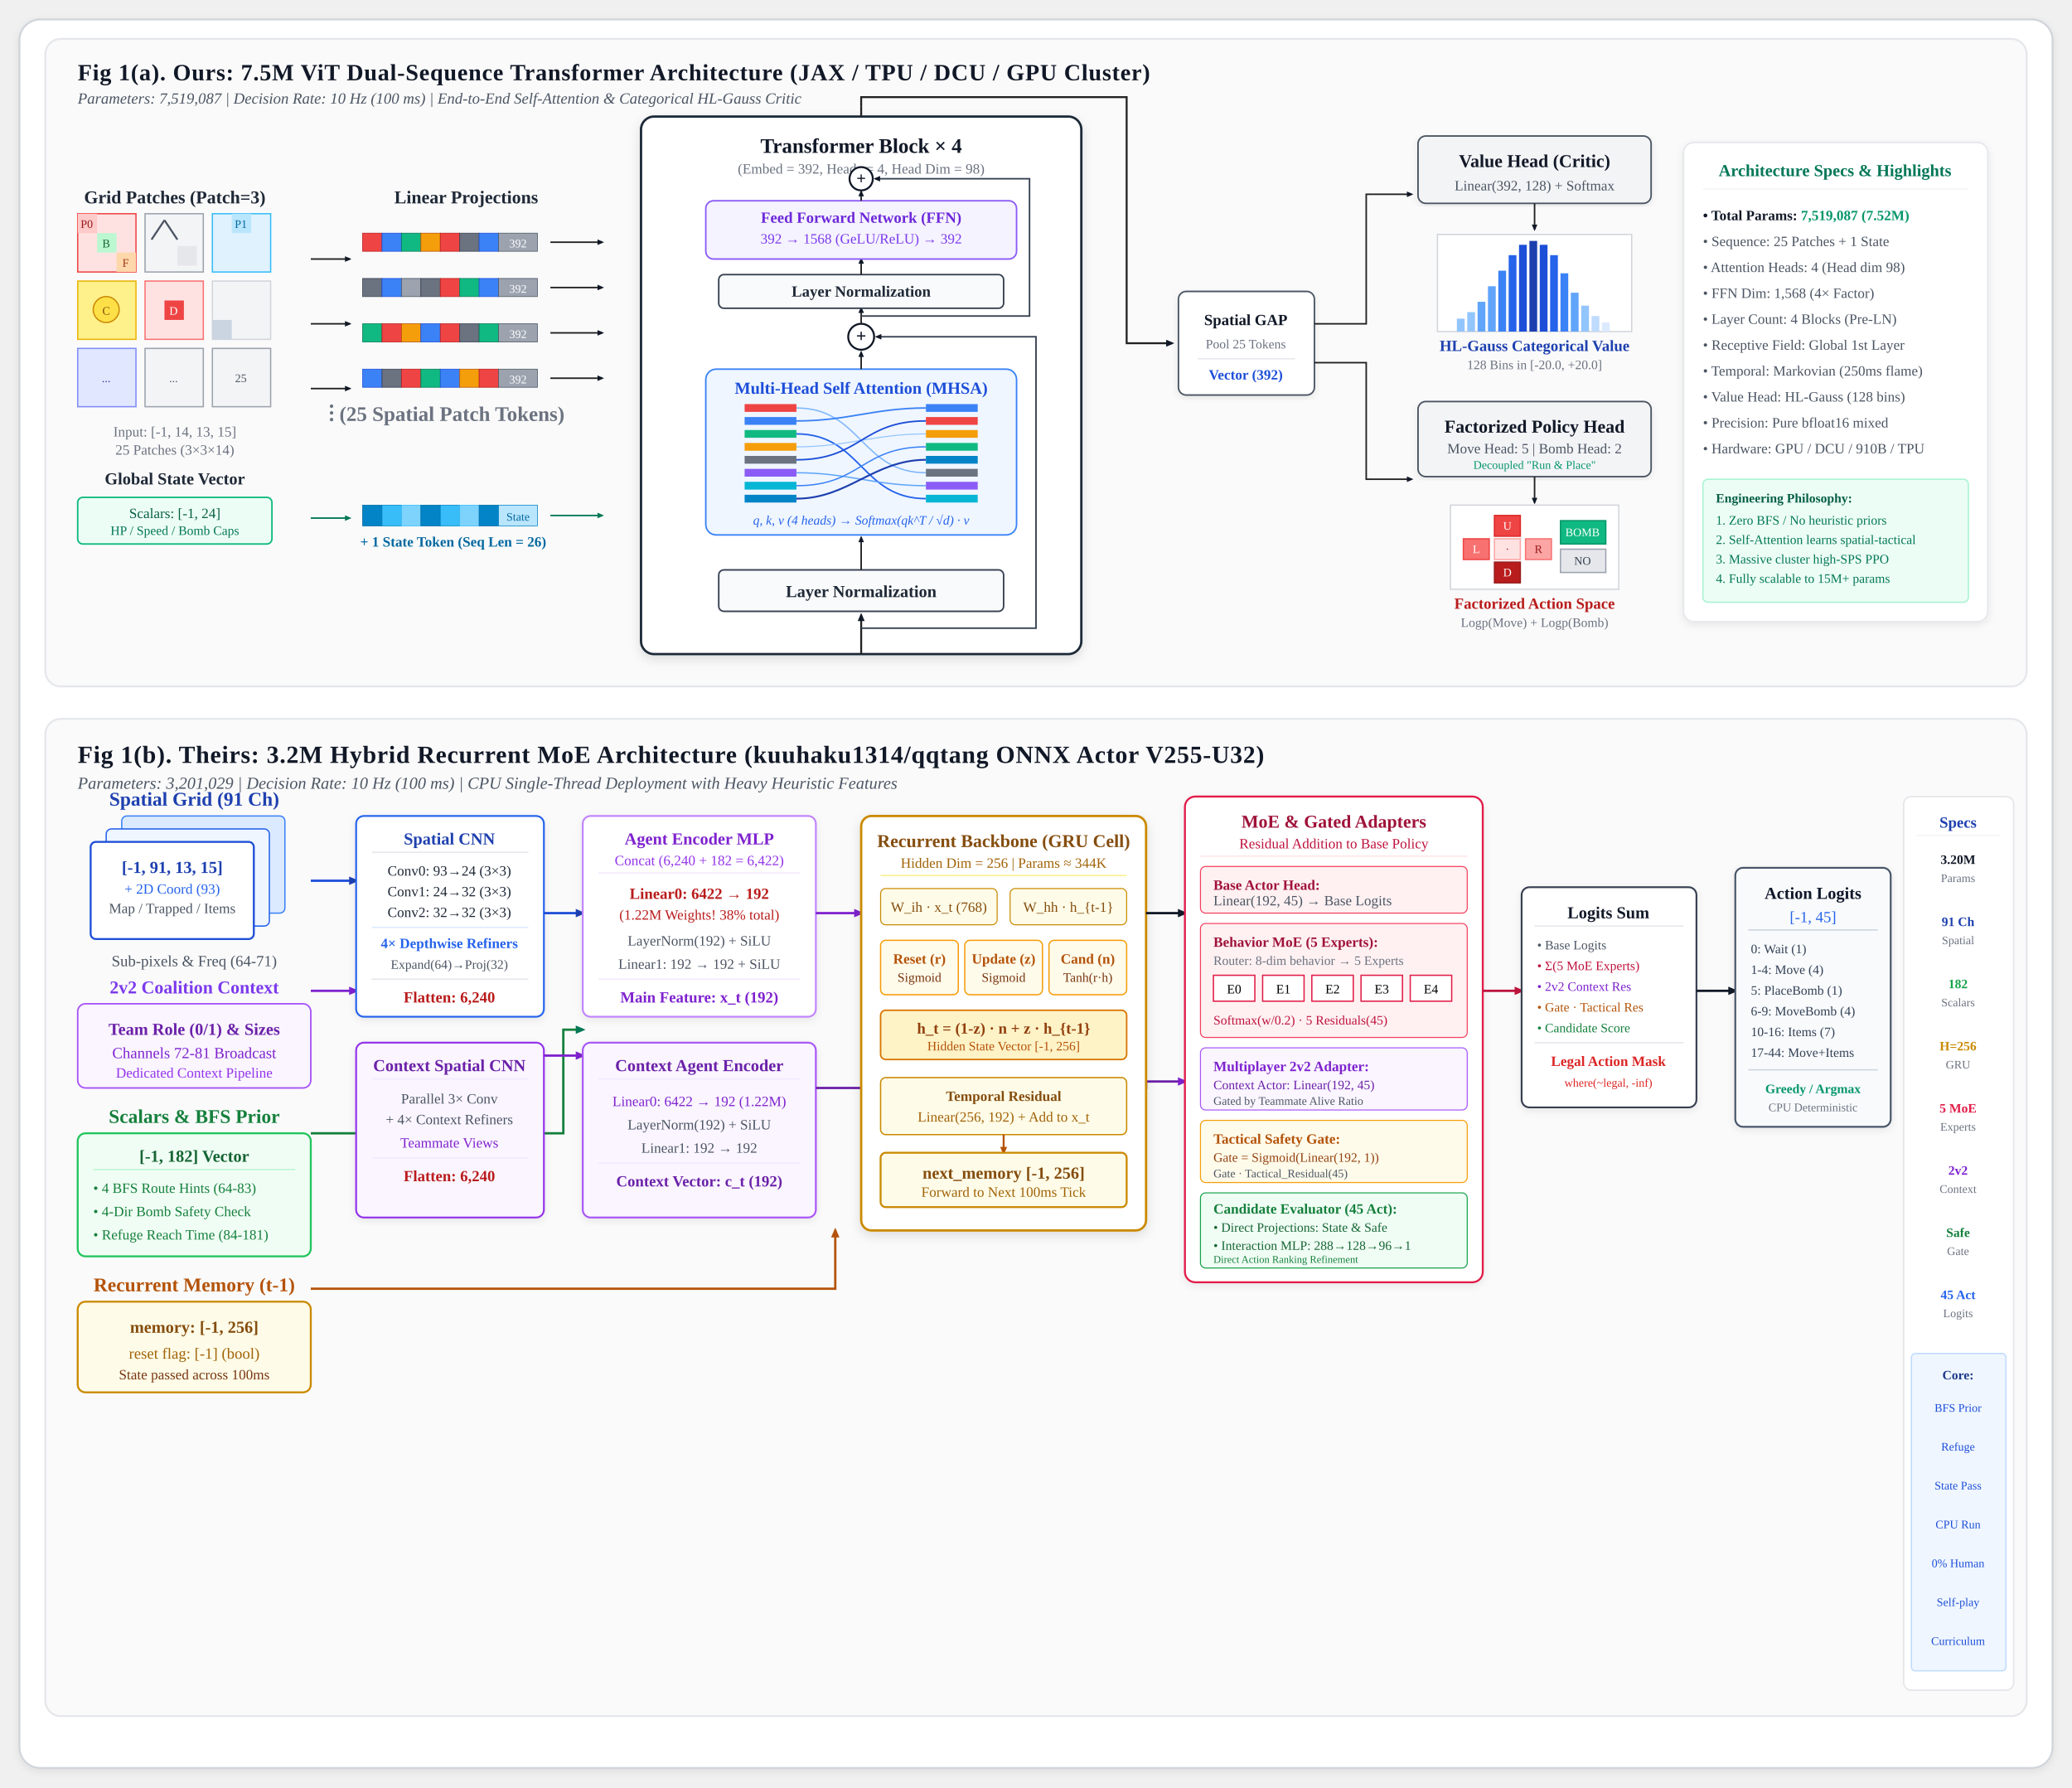
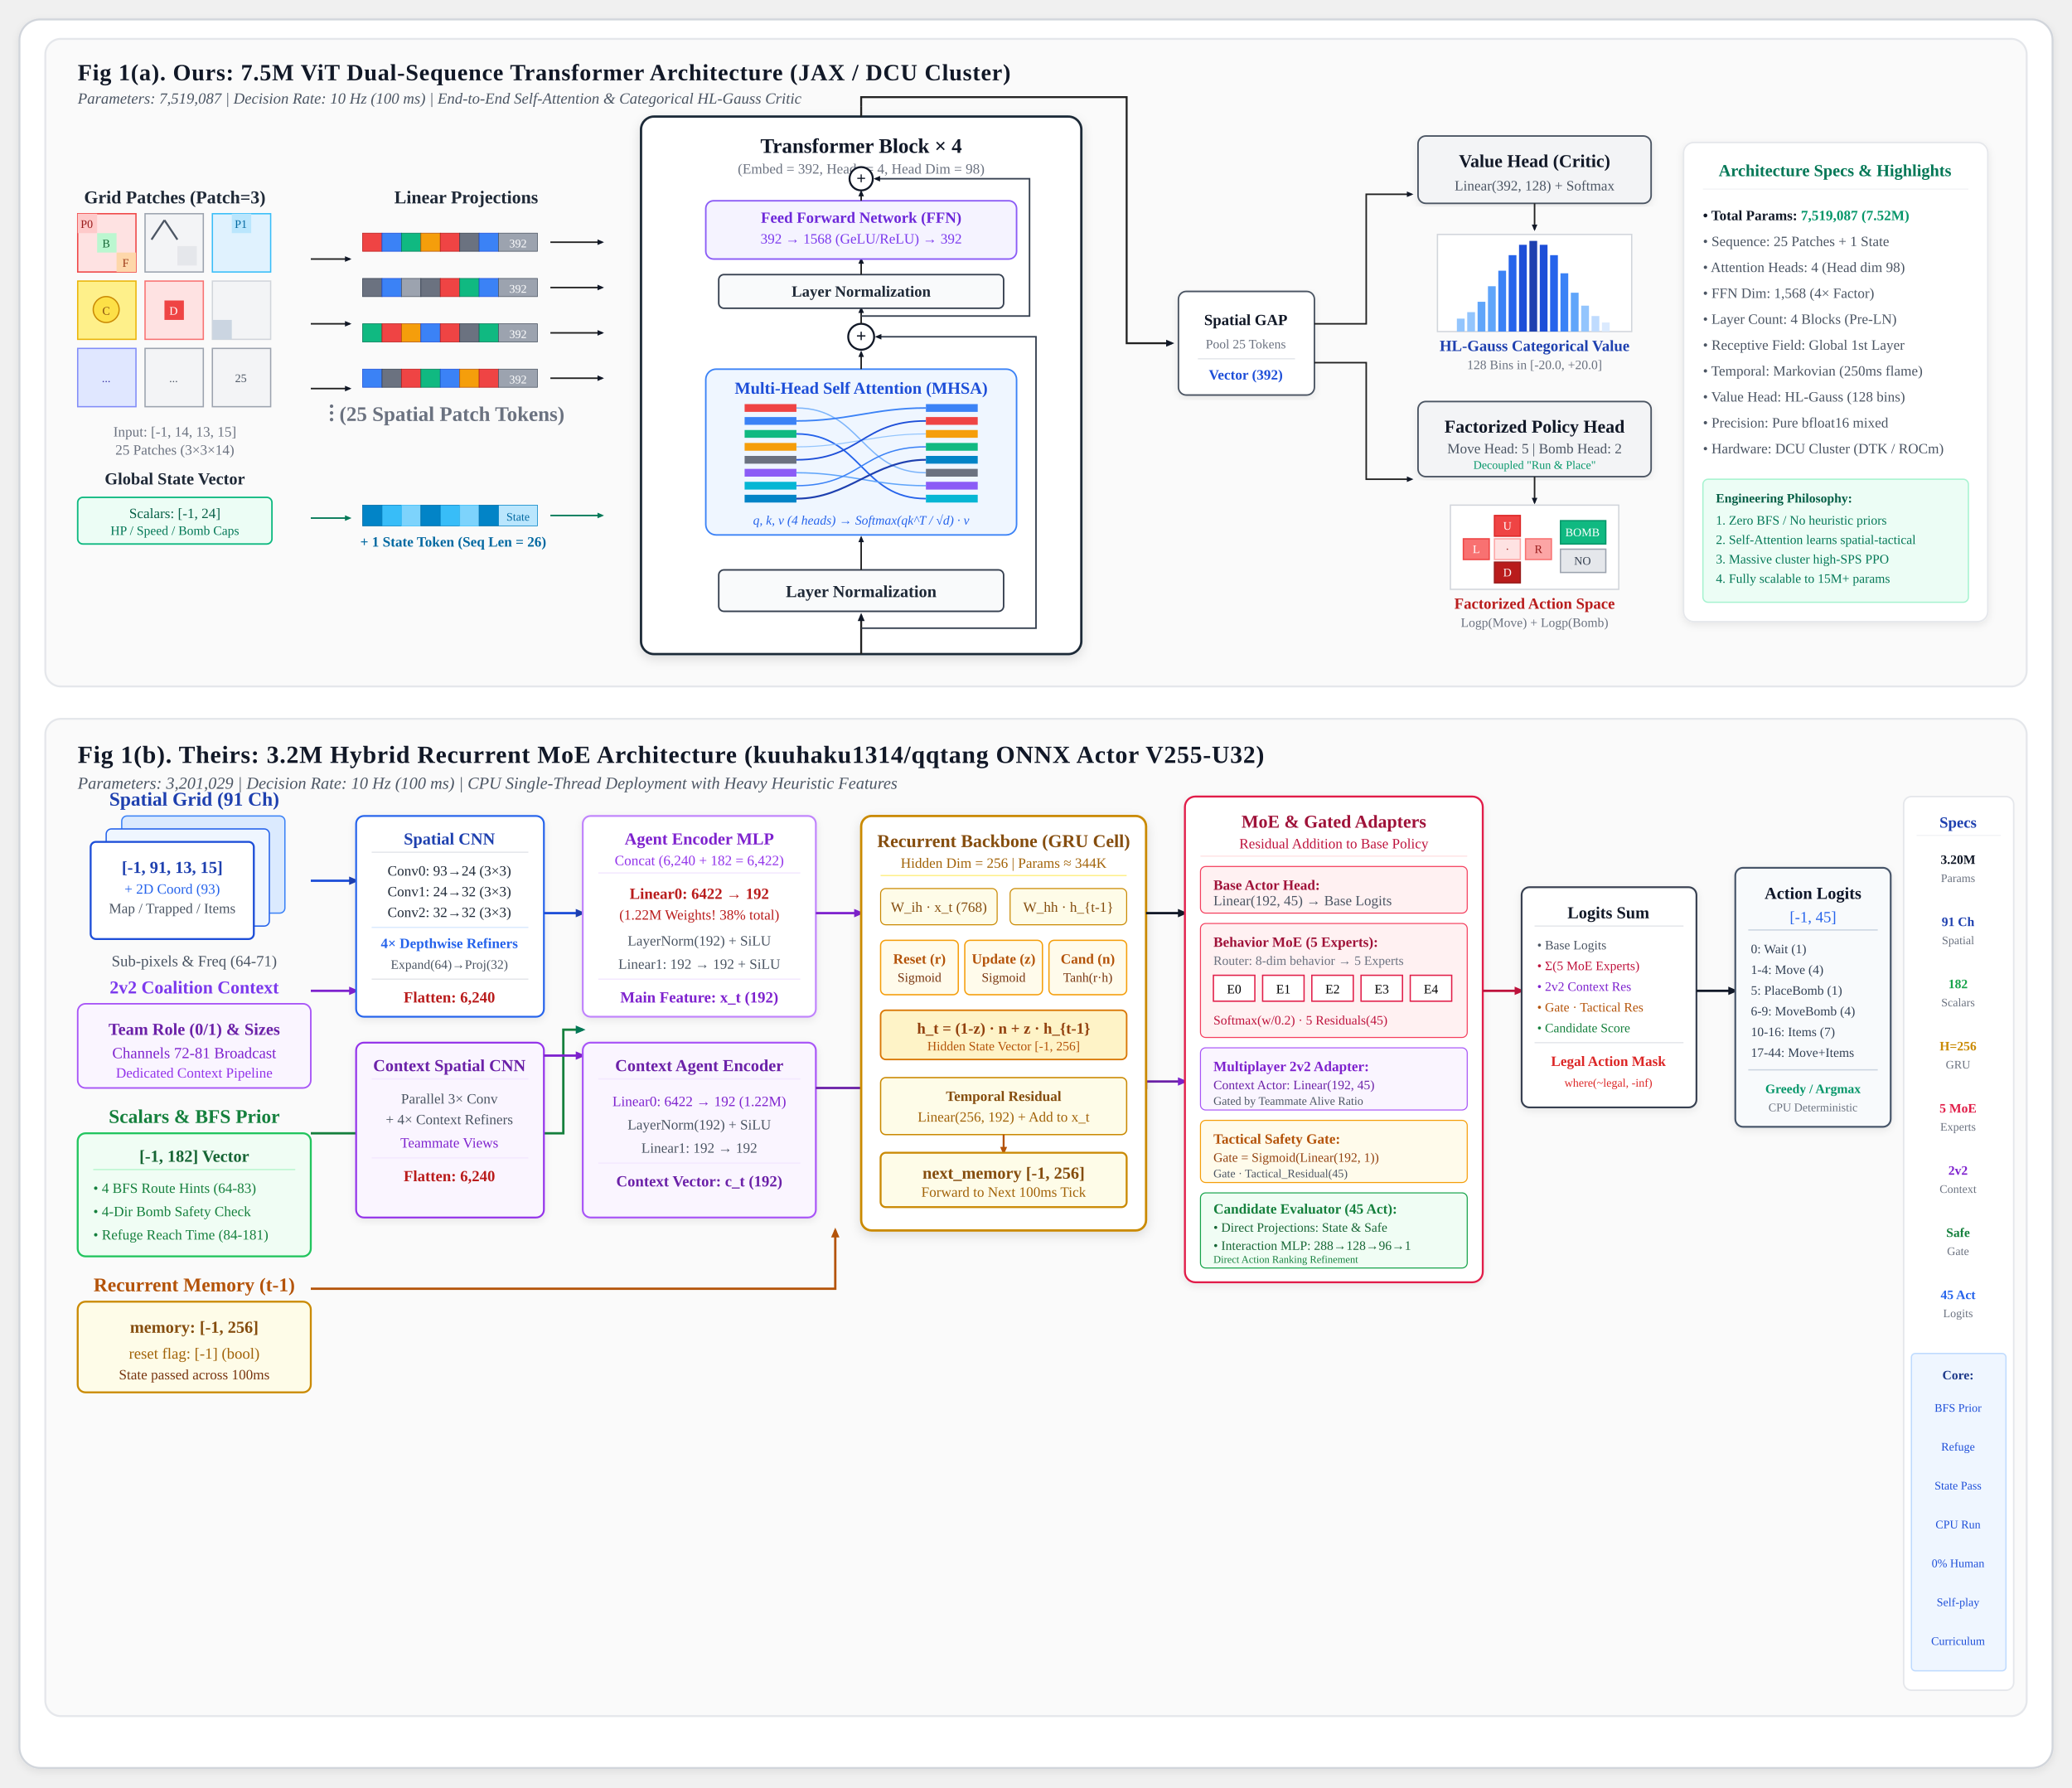
<svg xmlns="http://www.w3.org/2000/svg" viewBox="0 0 1600 1380" width="100%" height="100%" style="background:#ffffff; font-family:'Computer Modern', 'Times New Roman', 'Nimbus Roman No9 L', serif;">
  <defs>
    <filter id="card-shadow" x="-5%" y="-5%" width="110%" height="110%">
      <feDropShadow dx="0" dy="2" stdDeviation="3" flood-color="#000000" flood-opacity="0.08" />
    </filter>
    <filter id="soft-shadow" x="-8%" y="-8%" width="116%" height="116%">
      <feDropShadow dx="0" dy="3" stdDeviation="4" flood-color="#000000" flood-opacity="0.12" />
    </filter>
    <marker id="arrow-blk" viewBox="0 0 10 10" refX="6" refY="5" markerWidth="6" markerHeight="6" orient="auto-start-reverse">
      <path d="M 1 2 L 8 5 L 1 8 z" fill="#111827" />
    </marker>
    <marker id="arrow-blue" viewBox="0 0 10 10" refX="6" refY="5" markerWidth="6" markerHeight="6" orient="auto-start-reverse">
      <path d="M 1 2 L 8 5 L 1 8 z" fill="#1e40af" />
    </marker>
    <marker id="arrow-green" viewBox="0 0 10 10" refX="6" refY="5" markerWidth="6" markerHeight="6" orient="auto-start-reverse">
      <path d="M 1 2 L 8 5 L 1 8 z" fill="#047857" />
    </marker>
    <marker id="arrow-gold" viewBox="0 0 10 10" refX="6" refY="5" markerWidth="6" markerHeight="6" orient="auto-start-reverse">
      <path d="M 1 2 L 8 5 L 1 8 z" fill="#b45309" />
    </marker>
    <marker id="arrow-purple" viewBox="0 0 10 10" refX="6" refY="5" markerWidth="6" markerHeight="6" orient="auto-start-reverse">
      <path d="M 1 2 L 8 5 L 1 8 z" fill="#7e22ce" />
    </marker>
    <marker id="arrow-rose" viewBox="0 0 10 10" refX="6" refY="5" markerWidth="6" markerHeight="6" orient="auto-start-reverse">
      <path d="M 1 2 L 8 5 L 1 8 z" fill="#be123c" />
    </marker>
  </defs>
  <rect x="15" y="15" width="1570" height="1350" rx="16" fill="#ffffff" stroke="#d1d5db" stroke-width="1.5" filter="url(#card-shadow)" />
  <g transform="translate(35, 30)">
    <rect x="0" y="0" width="1530" height="500" rx="12" fill="#fafafa" stroke="#e5e7eb" stroke-width="1.5" />
-     <text x="25" y="32" font-size="18" font-weight="bold" fill="#111827" letter-spacing="0.5">Fig 1(a). Ours: 7.5M ViT Dual-Sequence Transformer Architecture (JAX / TPU / DCU / GPU Cluster)</text>
+     <text x="25" y="32" font-size="18" font-weight="bold" fill="#111827" letter-spacing="0.5">Fig 1(a). Ours: 7.5M ViT Dual-Sequence Transformer Architecture (JAX / DCU Cluster)</text>
    <text x="25" y="50" font-size="12" fill="#4b5563" font-style="italic">Parameters: 7,519,087 | Decision Rate: 10 Hz (100 ms) | End-to-End Self-Attention &amp; Categorical HL-Gauss Critic</text>
    <g transform="translate(25, 135)">
      <text x="75" y="-8" font-size="14" font-weight="bold" fill="#1f2937" text-anchor="middle">Grid Patches (Patch=3)</text>
      <g transform="translate(0, 0)">
        <rect x="0" y="0" width="45" height="45" fill="#fee2e2" stroke="#ef4444" stroke-width="1" />
        <rect x="0" y="0" width="15" height="15" fill="#fecaca" />
        <text x="7" y="11" font-size="9" text-anchor="middle" fill="#991b1b">P0</text>
        <rect x="15" y="15" width="15" height="15" fill="#bbf7d0" />
        <text x="22" y="26" font-size="9" text-anchor="middle" fill="#166534">B</text>
        <rect x="30" y="30" width="15" height="15" fill="#fed7aa" />
        <text x="37" y="41" font-size="9" text-anchor="middle" fill="#9a3412">F</text>
      </g>
      <g transform="translate(52, 0)">
        <rect x="0" y="0" width="45" height="45" fill="#f3f4f6" stroke="#9ca3af" stroke-width="1" />
        <line x1="5" y1="20" x2="15" y2="5" stroke="#4b5563" stroke-width="1.5" />
        <line x1="15" y1="5" x2="25" y2="20" stroke="#4b5563" stroke-width="1.5" />
        <rect x="25" y="25" width="15" height="15" fill="#e5e7eb" />
      </g>
      <g transform="translate(104, 0)">
        <rect x="0" y="0" width="45" height="45" fill="#e0f2fe" stroke="#38bdf8" stroke-width="1" />
        <rect x="15" y="0" width="15" height="15" fill="#bae6fd" />
        <text x="22" y="11" font-size="9" text-anchor="middle" fill="#0369a1">P1</text>
      </g>
      <g transform="translate(0, 52)">
        <rect x="0" y="0" width="45" height="45" fill="#fef08a" stroke="#eab308" stroke-width="1" />
        <circle cx="22" cy="22" r="10" fill="#fde047" stroke="#ca8a04" />
        <text x="22" y="26" font-size="9" text-anchor="middle" fill="#854d0e">C</text>
      </g>
      <g transform="translate(52, 52)">
        <rect x="0" y="0" width="45" height="45" fill="#fee2e2" stroke="#f87171" stroke-width="1" />
        <rect x="15" y="15" width="15" height="15" fill="#ef4444" />
        <text x="22" y="26" font-size="9" text-anchor="middle" fill="#fff">D</text>
      </g>
      <g transform="translate(104, 52)">
        <rect x="0" y="0" width="45" height="45" fill="#f3f4f6" stroke="#d1d5db" stroke-width="1" />
        <rect x="0" y="30" width="15" height="15" fill="#cbd5e1" />
      </g>
      <g transform="translate(0, 104)">
        <rect x="0" y="0" width="45" height="45" fill="#e0e7ff" stroke="#818cf8" stroke-width="1" />
        <text x="22" y="26" font-size="9" text-anchor="middle" fill="#3730a3">...</text>
      </g>
      <g transform="translate(52, 104)">
        <rect x="0" y="0" width="45" height="45" fill="#f3f4f6" stroke="#9ca3af" stroke-width="1" />
        <text x="22" y="26" font-size="9" text-anchor="middle" fill="#4b5563">...</text>
      </g>
      <g transform="translate(104, 104)">
        <rect x="0" y="0" width="45" height="45" fill="#f3f4f6" stroke="#9ca3af" stroke-width="1" />
        <text x="22" y="26" font-size="9" text-anchor="middle" fill="#4b5563">25</text>
      </g>
      <text x="75" y="172" font-size="11" fill="#6b7280" text-anchor="middle">Input: [-1, 14, 13, 15]</text>
      <text x="75" y="186" font-size="11" fill="#6b7280" text-anchor="middle">25 Patches (3×3×14)</text>
      <g transform="translate(0, 215)">
        <text x="75" y="-6" font-size="13" font-weight="bold" fill="#1f2937" text-anchor="middle">Global State Vector</text>
        <rect x="0" y="4" width="150" height="36" rx="4" fill="#ecfdf5" stroke="#10b981" stroke-width="1.2" />
        <text x="75" y="20" font-size="11" fill="#065f46" text-anchor="middle">Scalars: [-1, 24]</text>
        <text x="75" y="33" font-size="10" fill="#047857" text-anchor="middle">HP / Speed / Bomb Caps</text>
      </g>
    </g>
    <line x1="205" y1="170" x2="235" y2="170" stroke="#222" stroke-width="1.2" marker-end="url(#arrow-blk)" />
    <line x1="205" y1="220" x2="235" y2="220" stroke="#222" stroke-width="1.2" marker-end="url(#arrow-blk)" />
    <line x1="205" y1="270" x2="235" y2="270" stroke="#222" stroke-width="1.2" marker-end="url(#arrow-blk)" />
    <line x1="205" y1="370" x2="235" y2="370" stroke="#047857" stroke-width="1.2" marker-end="url(#arrow-green)" />
    <g transform="translate(245, 135)">
      <text x="80" y="-8" font-size="14" font-weight="bold" fill="#1f2937" text-anchor="middle">Linear Projections</text>
      <g transform="translate(0, 15)">
        <g transform="translate(0, 0)">
          <rect x="0" y="0" width="15" height="14" fill="#ef4444" stroke="#b91c1c" stroke-width="0.5" />
          <rect x="15" y="0" width="15" height="14" fill="#3b82f6" stroke="#1d4ed8" stroke-width="0.5" />
          <rect x="30" y="0" width="15" height="14" fill="#10b981" stroke="#047857" stroke-width="0.5" />
          <rect x="45" y="0" width="15" height="14" fill="#f59e0b" stroke="#b45309" stroke-width="0.5" />
          <rect x="60" y="0" width="15" height="14" fill="#ef4444" stroke="#b91c1c" stroke-width="0.5" />
          <rect x="75" y="0" width="15" height="14" fill="#6b7280" stroke="#374151" stroke-width="0.5" />
          <rect x="90" y="0" width="15" height="14" fill="#3b82f6" stroke="#1d4ed8" stroke-width="0.5" />
          <rect x="105" y="0" width="30" height="14" fill="#9ca3af" stroke="#4b5563" stroke-width="0.5" />
          <text x="120" y="11" font-size="9" fill="#fff" text-anchor="middle">392</text>
          <line x1="145" y1="7" x2="185" y2="7" stroke="#222" stroke-width="1.2" marker-end="url(#arrow-blk)" />
        </g>
        <g transform="translate(0, 35)">
          <rect x="0" y="0" width="15" height="14" fill="#6b7280" stroke="#374151" stroke-width="0.5" />
          <rect x="15" y="0" width="15" height="14" fill="#3b82f6" stroke="#1d4ed8" stroke-width="0.5" />
          <rect x="30" y="0" width="15" height="14" fill="#9ca3af" stroke="#4b5563" stroke-width="0.5" />
          <rect x="45" y="0" width="15" height="14" fill="#6b7280" stroke="#374151" stroke-width="0.5" />
          <rect x="60" y="0" width="15" height="14" fill="#ef4444" stroke="#b91c1c" stroke-width="0.5" />
          <rect x="75" y="0" width="15" height="14" fill="#10b981" stroke="#047857" stroke-width="0.5" />
          <rect x="90" y="0" width="15" height="14" fill="#3b82f6" stroke="#1d4ed8" stroke-width="0.5" />
          <rect x="105" y="0" width="30" height="14" fill="#9ca3af" stroke="#4b5563" stroke-width="0.5" />
          <text x="120" y="11" font-size="9" fill="#fff" text-anchor="middle">392</text>
          <line x1="145" y1="7" x2="185" y2="7" stroke="#222" stroke-width="1.2" marker-end="url(#arrow-blk)" />
        </g>
        <g transform="translate(0, 70)">
          <rect x="0" y="0" width="15" height="14" fill="#10b981" stroke="#047857" stroke-width="0.5" />
          <rect x="15" y="0" width="15" height="14" fill="#ef4444" stroke="#b91c1c" stroke-width="0.5" />
          <rect x="30" y="0" width="15" height="14" fill="#f59e0b" stroke="#b45309" stroke-width="0.5" />
          <rect x="45" y="0" width="15" height="14" fill="#3b82f6" stroke="#1d4ed8" stroke-width="0.5" />
          <rect x="60" y="0" width="15" height="14" fill="#ef4444" stroke="#b91c1c" stroke-width="0.5" />
          <rect x="75" y="0" width="15" height="14" fill="#6b7280" stroke="#374151" stroke-width="0.5" />
          <rect x="90" y="0" width="15" height="14" fill="#10b981" stroke="#047857" stroke-width="0.5" />
          <rect x="105" y="0" width="30" height="14" fill="#9ca3af" stroke="#4b5563" stroke-width="0.5" />
          <text x="120" y="11" font-size="9" fill="#fff" text-anchor="middle">392</text>
          <line x1="145" y1="7" x2="185" y2="7" stroke="#222" stroke-width="1.2" marker-end="url(#arrow-blk)" />
        </g>
        <g transform="translate(0, 105)">
          <rect x="0" y="0" width="15" height="14" fill="#3b82f6" stroke="#1d4ed8" stroke-width="0.5" />
          <rect x="15" y="0" width="15" height="14" fill="#6b7280" stroke="#374151" stroke-width="0.5" />
          <rect x="30" y="0" width="15" height="14" fill="#ef4444" stroke="#b91c1c" stroke-width="0.5" />
          <rect x="45" y="0" width="15" height="14" fill="#10b981" stroke="#047857" stroke-width="0.5" />
          <rect x="60" y="0" width="15" height="14" fill="#3b82f6" stroke="#1d4ed8" stroke-width="0.5" />
          <rect x="75" y="0" width="15" height="14" fill="#f59e0b" stroke="#b45309" stroke-width="0.5" />
          <rect x="90" y="0" width="15" height="14" fill="#ef4444" stroke="#b91c1c" stroke-width="0.5" />
          <rect x="105" y="0" width="30" height="14" fill="#9ca3af" stroke="#4b5563" stroke-width="0.5" />
          <text x="120" y="11" font-size="9" fill="#fff" text-anchor="middle">392</text>
          <line x1="145" y1="7" x2="185" y2="7" stroke="#222" stroke-width="1.2" marker-end="url(#arrow-blk)" />
        </g>
        <text x="65" y="145" font-size="16" fill="#6b7280" text-anchor="middle" font-weight="bold">⋮  (25 Spatial Patch Tokens)</text>
      </g>
      <g transform="translate(0, 225)">
        <rect x="0" y="0" width="15" height="16" fill="#0284c7" stroke="#0369a1" stroke-width="0.5" />
        <rect x="15" y="0" width="15" height="16" fill="#38bdf8" stroke="#0284c7" stroke-width="0.5" />
        <rect x="30" y="0" width="15" height="16" fill="#7dd3fc" stroke="#38bdf8" stroke-width="0.5" />
        <rect x="45" y="0" width="15" height="16" fill="#0284c7" stroke="#0369a1" stroke-width="0.5" />
        <rect x="60" y="0" width="15" height="16" fill="#38bdf8" stroke="#0284c7" stroke-width="0.5" />
        <rect x="75" y="0" width="15" height="16" fill="#7dd3fc" stroke="#38bdf8" stroke-width="0.5" />
        <rect x="90" y="0" width="15" height="16" fill="#0284c7" stroke="#0369a1" stroke-width="0.5" />
        <rect x="105" y="0" width="30" height="16" fill="#bae6fd" stroke="#0284c7" stroke-width="0.5" />
        <text x="120" y="12" font-size="9" fill="#0369a1" text-anchor="middle">State</text>
        <line x1="145" y1="8" x2="185" y2="8" stroke="#047857" stroke-width="1.2" marker-end="url(#arrow-green)" />
        <text x="70" y="32" font-size="11" fill="#0369a1" text-anchor="middle" font-weight="bold">+ 1 State Token (Seq Len = 26)</text>
      </g>
    </g>
    <g transform="translate(460, 60)">
      <rect x="0" y="0" width="340" height="415" rx="10" fill="#ffffff" stroke="#1f2937" stroke-width="1.8" filter="url(#soft-shadow)" />
      <text x="170" y="28" font-size="16" font-weight="bold" fill="#111827" text-anchor="middle">Transformer Block × 4</text>
      <text x="170" y="44" font-size="11" fill="#6b7280" text-anchor="middle">(Embed = 392, Heads = 4, Head Dim = 98)</text>
      <line x1="170" y1="415" x2="170" y2="385" stroke="#222" stroke-width="1.5" marker-end="url(#arrow-blk)" />
      <rect x="60" y="350" width="220" height="32" rx="4" fill="#f9fafb" stroke="#374151" stroke-width="1.2" />
      <text x="170" y="371" font-size="13" font-weight="600" fill="#1f2937" text-anchor="middle">Layer Normalization</text>
      <line x1="170" y1="350" x2="170" y2="325" stroke="#222" stroke-width="1.2" marker-end="url(#arrow-blk)" />
      <rect x="50" y="195" width="240" height="128" rx="8" fill="#eff6ff" stroke="#3b82f6" stroke-width="1.2" />
      <text x="170" y="214" font-size="13" font-weight="bold" fill="#1d4ed8" text-anchor="middle">Multi-Head Self Attention (MHSA)</text>
      <g transform="translate(80, 222)">
        <rect x="0" y="0" width="40" height="6" fill="#ef4444" />
        <rect x="0" y="10" width="40" height="6" fill="#3b82f6" />
        <rect x="0" y="20" width="40" height="6" fill="#10b981" />
        <rect x="0" y="30" width="40" height="6" fill="#f59e0b" />
        <rect x="0" y="40" width="40" height="6" fill="#6b7280" />
        <rect x="0" y="50" width="40" height="6" fill="#8b5cf6" />
        <rect x="0" y="60" width="40" height="6" fill="#06b6d4" />
        <rect x="0" y="70" width="40" height="6" fill="#0284c7" />
        <path d="M 40 3 C 90 3, 90 53, 140 53" fill="none" stroke="#60a5fa" stroke-width="1" stroke-opacity="0.8" />
        <path d="M 40 13 C 80 13, 100 3, 140 3" fill="none" stroke="#3b82f6" stroke-width="1.2" />
        <path d="M 40 23 C 90 23, 90 73, 140 73" fill="none" stroke="#2563eb" stroke-width="1.2" />
        <path d="M 40 33 C 80 33, 100 23, 140 23" fill="none" stroke="#93c5fd" stroke-width="0.8" />
        <path d="M 40 43 C 90 43, 90 13, 140 13" fill="none" stroke="#1d4ed8" stroke-width="1.2" />
        <path d="M 40 53 C 80 53, 100 63, 140 63" fill="none" stroke="#60a5fa" stroke-width="1" />
        <path d="M 40 63 C 90 63, 90 33, 140 33" fill="none" stroke="#3b82f6" stroke-width="1" />
        <path d="M 40 73 C 80 73, 100 43, 140 43" fill="none" stroke="#1e40af" stroke-width="1.4" />
        <rect x="140" y="0" width="40" height="6" fill="#3b82f6" />
        <rect x="140" y="10" width="40" height="6" fill="#ef4444" />
        <rect x="140" y="20" width="40" height="6" fill="#f59e0b" />
        <rect x="140" y="30" width="40" height="6" fill="#10b981" />
        <rect x="140" y="40" width="40" height="6" fill="#0284c7" />
        <rect x="140" y="50" width="40" height="6" fill="#6b7280" />
        <rect x="140" y="60" width="40" height="6" fill="#8b5cf6" />
        <rect x="140" y="70" width="40" height="6" fill="#06b6d4" />
      </g>
      <text x="170" y="315" font-size="10" fill="#2563eb" font-style="italic" text-anchor="middle">q, k, v (4 heads) → Softmax(qk^T / √d) · v</text>
      <circle cx="170" cy="170" r="10" fill="#ffffff" stroke="#111827" stroke-width="1.5" />
      <text x="170" y="174" font-size="14" font-weight="bold" fill="#111827" text-anchor="middle">+</text>
      <path d="M 170 395 L 305 395 L 305 170 L 182 170" fill="none" stroke="#374151" stroke-width="1.2" marker-end="url(#arrow-blk)" />
      <line x1="170" y1="195" x2="170" y2="182" stroke="#222" stroke-width="1.2" marker-end="url(#arrow-blk)" />
      <line x1="170" y1="160" x2="170" y2="148" stroke="#222" stroke-width="1.2" marker-end="url(#arrow-blk)" />
      <rect x="60" y="122" width="220" height="26" rx="4" fill="#f9fafb" stroke="#374151" stroke-width="1.2" />
      <text x="170" y="139" font-size="12" font-weight="600" fill="#1f2937" text-anchor="middle">Layer Normalization</text>
      <line x1="170" y1="122" x2="170" y2="110" stroke="#222" stroke-width="1.2" marker-end="url(#arrow-blk)" />
      <rect x="50" y="65" width="240" height="45" rx="6" fill="#f5f3ff" stroke="#8b5cf6" stroke-width="1.2" />
      <text x="170" y="82" font-size="12" font-weight="bold" fill="#6d28d9" text-anchor="middle">Feed Forward Network (FFN)</text>
      <text x="170" y="98" font-size="11" fill="#7c3aed" text-anchor="middle">392 → 1568 (GeLU/ReLU) → 392</text>
      <circle cx="170" cy="48" r="9" fill="#ffffff" stroke="#111827" stroke-width="1.5" />
      <text x="170" y="52" font-size="13" font-weight="bold" fill="#111827" text-anchor="middle">+</text>
      <path d="M 170 154 L 300 154 L 300 48 L 181 48" fill="none" stroke="#374151" stroke-width="1.2" marker-end="url(#arrow-blk)" />
      <line x1="170" y1="65" x2="170" y2="58" stroke="#222" stroke-width="1.2" marker-end="url(#arrow-blk)" />
    </g>
    <line x1="630" y1="60" x2="630" y2="52" stroke="#222" stroke-width="1.5" />
    <path d="M 630 52 L 630 45 L 835 45 L 835 235 L 870 235" fill="none" stroke="#222" stroke-width="1.5" marker-end="url(#arrow-blk)" />
    <g transform="translate(875, 195)">
      <rect x="0" y="0" width="105" height="80" rx="6" fill="#ffffff" stroke="#4b5563" stroke-width="1.2" filter="url(#card-shadow)" />
      <text x="52" y="26" font-size="12" font-weight="bold" fill="#111827" text-anchor="middle">Spatial GAP</text>
      <text x="52" y="44" font-size="10" fill="#6b7280" text-anchor="middle">Pool 25 Tokens</text>
      <line x1="15" y1="52" x2="90" y2="52" stroke="#e5e7eb" stroke-width="1" />
      <text x="52" y="68" font-size="11" font-weight="bold" fill="#1d4ed8" text-anchor="middle">Vector (392)</text>
    </g>
    <path d="M 980 220 L 1020 220 L 1020 120 L 1055 120" fill="none" stroke="#222" stroke-width="1.2" marker-end="url(#arrow-blk)" />
    <path d="M 980 250 L 1020 250 L 1020 340 L 1055 340" fill="none" stroke="#222" stroke-width="1.2" marker-end="url(#arrow-blk)" />
    <g transform="translate(1060, 75)">
      <rect x="0" y="0" width="180" height="52" rx="6" fill="#f3f4f6" stroke="#4b5563" stroke-width="1.2" filter="url(#card-shadow)" />
      <text x="90" y="24" font-size="14" font-weight="bold" fill="#111827" text-anchor="middle">Value Head (Critic)</text>
      <text x="90" y="42" font-size="11" fill="#4b5563" text-anchor="middle">Linear(392, 128) + Softmax</text>
      <line x1="90" y1="52" x2="90" y2="72" stroke="#222" stroke-width="1.2" marker-end="url(#arrow-blk)" />
      <g transform="translate(15, 76)">
        <rect x="0" y="0" width="150" height="75" fill="#ffffff" stroke="#d1d5db" stroke-width="1" />
        <rect x="15" y="65" width="6" height="10" fill="#93c5fd" />
        <rect x="23" y="60" width="6" height="15" fill="#93c5fd" />
        <rect x="31" y="52" width="6" height="23" fill="#60a5fa" />
        <rect x="39" y="40" width="6" height="35" fill="#60a5fa" />
        <rect x="47" y="28" width="6" height="47" fill="#3b82f6" />
        <rect x="55" y="16" width="6" height="59" fill="#2563eb" />
        <rect x="63" y="8" width="6" height="67" fill="#1d4ed8" />
        <rect x="71" y="5" width="6" height="70" fill="#1e40af" />
        <rect x="79" y="8" width="6" height="67" fill="#1d4ed8" />
        <rect x="87" y="16" width="6" height="59" fill="#2563eb" />
        <rect x="95" y="30" width="6" height="45" fill="#3b82f6" />
        <rect x="103" y="45" width="6" height="30" fill="#60a5fa" />
        <rect x="111" y="55" width="6" height="20" fill="#93c5fd" />
        <rect x="119" y="63" width="6" height="12" fill="#bfdbfe" />
        <rect x="127" y="68" width="6" height="7" fill="#dbeafe" />
      </g>
      <text x="90" y="166" font-size="12" font-weight="bold" fill="#1e40af" text-anchor="middle">HL-Gauss Categorical Value</text>
      <text x="90" y="180" font-size="10" fill="#6b7280" text-anchor="middle">128 Bins in [-20.0, +20.0]</text>
    </g>
    <g transform="translate(1060, 280)">
      <rect x="0" y="0" width="180" height="58" rx="6" fill="#f3f4f6" stroke="#4b5563" stroke-width="1.2" filter="url(#card-shadow)" />
      <text x="90" y="24" font-size="14" font-weight="bold" fill="#111827" text-anchor="middle">Factorized Policy Head</text>
      <text x="90" y="40" font-size="11" fill="#4b5563" text-anchor="middle">Move Head: 5 | Bomb Head: 2</text>
      <text x="90" y="52" font-size="9" fill="#059669" text-anchor="middle">Decoupled "Run &amp; Place"</text>
      <line x1="90" y1="58" x2="90" y2="78" stroke="#222" stroke-width="1.2" marker-end="url(#arrow-blk)" />
      <g transform="translate(25, 80)">
        <rect x="0" y="0" width="130" height="65" fill="#ffffff" stroke="#d1d5db" stroke-width="1" />
        <g transform="translate(10, 8)">
          <rect x="24" y="0" width="20" height="16" fill="#ef4444" stroke="#dc2626" />
          <text x="34" y="11" font-size="9" fill="#fff" text-anchor="middle">U</text>
          <rect x="0" y="18" width="20" height="16" fill="#f87171" stroke="#ef4444" />
          <text x="10" y="29" font-size="9" fill="#fff" text-anchor="middle">L</text>
          <rect x="24" y="18" width="20" height="16" fill="#fee2e2" stroke="#fca5a5" />
          <text x="34" y="29" font-size="9" fill="#991b1b" text-anchor="middle">·</text>
          <rect x="48" y="18" width="20" height="16" fill="#fca5a5" stroke="#f87171" />
          <text x="58" y="29" font-size="9" fill="#991b1b" text-anchor="middle">R</text>
          <rect x="24" y="36" width="20" height="16" fill="#b91c1c" stroke="#991b1b" />
          <text x="34" y="47" font-size="9" fill="#fff" text-anchor="middle">D</text>
        </g>
        <g transform="translate(85, 12)">
          <rect x="0" y="0" width="35" height="18" fill="#10b981" stroke="#059669" />
          <text x="17" y="12" font-size="9" fill="#fff" text-anchor="middle">BOMB</text>
          <rect x="0" y="22" width="35" height="18" fill="#e5e7eb" stroke="#9ca3af" />
          <text x="17" y="34" font-size="9" fill="#374151" text-anchor="middle">NO</text>
        </g>
      </g>
      <text x="90" y="160" font-size="12" font-weight="bold" fill="#b91c1c" text-anchor="middle">Factorized Action Space</text>
      <text x="90" y="174" font-size="10" fill="#6b7280" text-anchor="middle">Logp(Move) + Logp(Bomb)</text>
    </g>
    <g transform="translate(1265, 80)">
      <rect x="0" y="0" width="235" height="370" rx="8" fill="#ffffff" stroke="#e5e7eb" stroke-width="1.2" filter="url(#card-shadow)" />
      <text x="117" y="26" font-size="13" font-weight="bold" fill="#047857" text-anchor="middle">Architecture Specs &amp; Highlights</text>
      <line x1="15" y1="36" x2="220" y2="36" stroke="#f3f4f6" stroke-width="1" />
      <text x="15" y="60" font-size="11" font-weight="bold" fill="#111827">• Total Params: <tspan fill="#059669">7,519,087 (7.52M)</tspan>
      </text>
      <text x="15" y="80" font-size="11" fill="#4b5563">• Sequence: 25 Patches + 1 State</text>
      <text x="15" y="100" font-size="11" fill="#4b5563">• Attention Heads: 4 (Head dim 98)</text>
      <text x="15" y="120" font-size="11" fill="#4b5563">• FFN Dim: 1,568 (4× Factor)</text>
      <text x="15" y="140" font-size="11" fill="#4b5563">• Layer Count: 4 Blocks (Pre-LN)</text>
      <text x="15" y="160" font-size="11" fill="#4b5563">• Receptive Field: Global 1st Layer</text>
      <text x="15" y="180" font-size="11" fill="#4b5563">• Temporal: Markovian (250ms flame)</text>
      <text x="15" y="200" font-size="11" fill="#4b5563">• Value Head: HL-Gauss (128 bins)</text>
      <text x="15" y="220" font-size="11" fill="#4b5563">• Precision: Pure bfloat16 mixed</text>
-       <text x="15" y="240" font-size="11" fill="#4b5563">• Hardware: GPU / DCU / 910B / TPU</text>
+       <text x="15" y="240" font-size="11" fill="#4b5563">• Hardware: DCU Cluster (DTK / ROCm)</text>
      <rect x="15" y="260" width="205" height="95" rx="4" fill="#ecfdf5" stroke="#a7f3d0" />
      <text x="25" y="278" font-size="10" font-weight="bold" fill="#065f46">Engineering Philosophy:</text>
      <text x="25" y="295" font-size="10" fill="#047857">1. Zero BFS / No heuristic priors</text>
      <text x="25" y="310" font-size="10" fill="#047857">2. Self-Attention learns spatial-tactical</text>
      <text x="25" y="325" font-size="10" fill="#047857">3. Massive cluster high-SPS PPO</text>
      <text x="25" y="340" font-size="10" fill="#047857">4. Fully scalable to 15M+ params</text>
    </g>
  </g>
  <g transform="translate(35, 555)">
    <rect x="0" y="0" width="1530" height="770" rx="12" fill="#fafafa" stroke="#e5e7eb" stroke-width="1.5" />
    <text x="25" y="34" font-size="19" font-weight="bold" fill="#111827" letter-spacing="0.5">Fig 1(b). Theirs: 3.2M Hybrid Recurrent MoE Architecture (kuuhaku1314/qqtang ONNX Actor V255-U32)</text>
    <text x="25" y="54" font-size="13" fill="#4b5563" font-style="italic">Parameters: 3,201,029 | Decision Rate: 10 Hz (100 ms) | CPU Single-Thread Deployment with Heavy Heuristic Features</text>
    <g transform="translate(25, 75)">
      <g transform="translate(0, 0)">
        <text x="90" y="-8" font-size="15" font-weight="bold" fill="#1e40af" text-anchor="middle">Spatial Grid (91 Ch)</text>
        <g transform="translate(10, 0)">
          <rect x="24" y="0" width="126" height="75" rx="4" fill="#dbeafe" stroke="#3b82f6" stroke-width="1" />
          <rect x="12" y="10" width="126" height="75" rx="4" fill="#eff6ff" stroke="#2563eb" stroke-width="1" />
          <rect x="0" y="20" width="126" height="75" rx="4" fill="#ffffff" stroke="#1d4ed8" stroke-width="1.5" />
          <text x="63" y="44" font-size="13" font-weight="bold" fill="#1e40af" text-anchor="middle">[-1, 91, 13, 15]</text>
          <text x="63" y="60" font-size="11" fill="#2563eb" text-anchor="middle">+ 2D Coord (93)</text>
          <text x="63" y="75" font-size="11" fill="#4b5563" text-anchor="middle">Map / Trapped / Items</text>
        </g>
        <text x="90" y="116" font-size="12" fill="#4b5563" text-anchor="middle">Sub-pixels &amp; Freq (64-71)</text>
      </g>
      <g transform="translate(0, 145)">
        <text x="90" y="-8" font-size="14" font-weight="bold" fill="#7c3aed" text-anchor="middle">2v2 Coalition Context</text>
        <rect x="0" y="0" width="180" height="65" rx="6" fill="#faf5ff" stroke="#a855f7" stroke-width="1.2" />
        <text x="90" y="24" font-size="13" font-weight="bold" fill="#6b21a8" text-anchor="middle">Team Role (0/1) &amp; Sizes</text>
        <text x="90" y="42" font-size="12" fill="#7e22ce" text-anchor="middle">Channels 72-81 Broadcast</text>
        <text x="90" y="57" font-size="11" fill="#9333ea" text-anchor="middle">Dedicated Context Pipeline</text>
      </g>
      <g transform="translate(0, 245)">
        <text x="90" y="-8" font-size="15" font-weight="bold" fill="#15803d" text-anchor="middle">Scalars &amp; BFS Prior</text>
        <rect x="0" y="0" width="180" height="95" rx="6" fill="#f0fdf4" stroke="#22c55e" stroke-width="1.5" />
        <text x="90" y="22" font-size="13" font-weight="bold" fill="#166534" text-anchor="middle">[-1, 182] Vector</text>
        <line x1="12" y1="28" x2="168" y2="28" stroke="#bbf7d0" stroke-width="1" />
        <text x="12" y="46" font-size="11" fill="#15803d">• 4 BFS Route Hints (64-83)</text>
        <text x="12" y="64" font-size="11" fill="#15803d">• 4-Dir Bomb Safety Check</text>
        <text x="12" y="82" font-size="11" fill="#15803d">• Refuge Reach Time (84-181)</text>
      </g>
      <g transform="translate(0, 375)">
        <text x="90" y="-8" font-size="15" font-weight="bold" fill="#b45309" text-anchor="middle">Recurrent Memory (t-1)</text>
        <rect x="0" y="0" width="180" height="70" rx="6" fill="#fefce8" stroke="#ca8a04" stroke-width="1.5" />
        <text x="90" y="24" font-size="13" font-weight="bold" fill="#854d0e" text-anchor="middle">memory: [-1, 256]</text>
        <text x="90" y="44" font-size="12" fill="#a16207" text-anchor="middle">reset flag: [-1] (bool)</text>
        <text x="90" y="60" font-size="11" fill="#78350f" text-anchor="middle">State passed across 100ms</text>
      </g>
    </g>
    <line x1="205" y1="125" x2="240" y2="125" stroke="#1d4ed8" stroke-width="1.8" marker-end="url(#arrow-blue)" />
    <line x1="205" y1="210" x2="240" y2="210" stroke="#7e22ce" stroke-width="1.8" marker-end="url(#arrow-purple)" />
    <path d="M 205 320 L 400 320 L 400 240 L 415 240" fill="none" stroke="#15803d" stroke-width="1.8" marker-end="url(#arrow-green)" />
    <path d="M 205 440 L 610 440 L 610 395" fill="none" stroke="#b45309" stroke-width="1.8" marker-end="url(#arrow-gold)" />
    <g transform="translate(240, 75)">
      <rect x="0" y="0" width="145" height="155" rx="6" fill="#ffffff" stroke="#2563eb" stroke-width="1.4" filter="url(#card-shadow)" />
      <text x="72" y="22" font-size="13" font-weight="bold" fill="#1e40af" text-anchor="middle">Spatial CNN</text>
      <line x1="12" y1="28" x2="133" y2="28" stroke="#e5e7eb" stroke-width="1" />
      <text x="72" y="46" font-size="11" fill="#1f2937" text-anchor="middle">Conv0: 93→24 (3×3)</text>
      <text x="72" y="62" font-size="11" fill="#1f2937" text-anchor="middle">Conv1: 24→32 (3×3)</text>
      <text x="72" y="78" font-size="11" fill="#1f2937" text-anchor="middle">Conv2: 32→32 (3×3)</text>
      <line x1="12" y1="86" x2="133" y2="86" stroke="#dbeafe" stroke-width="1" />
      <text x="72" y="102" font-size="11" font-weight="bold" fill="#2563eb" text-anchor="middle">4× Depthwise Refiners</text>
      <text x="72" y="118" font-size="10" fill="#4b5563" text-anchor="middle">Expand(64)→Proj(32)</text>
      <line x1="12" y1="126" x2="133" y2="126" stroke="#e5e7eb" stroke-width="1" />
      <text x="72" y="144" font-size="12" font-weight="bold" fill="#b91c1c" text-anchor="middle">Flatten: 6,240</text>
      <rect x="0" y="175" width="145" height="135" rx="6" fill="#faf5ff" stroke="#9333ea" stroke-width="1.4" filter="url(#card-shadow)" />
      <text x="72" y="197" font-size="13" font-weight="bold" fill="#6b21a8" text-anchor="middle">Context Spatial CNN</text>
      <line x1="12" y1="203" x2="133" y2="203" stroke="#f3e8ff" stroke-width="1" />
      <text x="72" y="222" font-size="11" fill="#4b5563" text-anchor="middle">Parallel 3× Conv</text>
      <text x="72" y="238" font-size="11" fill="#4b5563" text-anchor="middle">+ 4× Context Refiners</text>
      <text x="72" y="256" font-size="11" fill="#7e22ce" text-anchor="middle">Teammate Views</text>
      <line x1="12" y1="264" x2="133" y2="264" stroke="#f3e8ff" stroke-width="1" />
      <text x="72" y="282" font-size="12" font-weight="bold" fill="#b91c1c" text-anchor="middle">Flatten: 6,240</text>
    </g>
    <line x1="385" y1="150" x2="415" y2="150" stroke="#1d4ed8" stroke-width="1.8" marker-end="url(#arrow-blue)" />
    <line x1="385" y1="260" x2="415" y2="260" stroke="#7e22ce" stroke-width="1.8" marker-end="url(#arrow-purple)" />
    <g transform="translate(415, 75)">
      <rect x="0" y="0" width="180" height="155" rx="6" fill="#ffffff" stroke="#c084fc" stroke-width="1.4" filter="url(#card-shadow)" />
      <text x="90" y="22" font-size="13" font-weight="bold" fill="#7e22ce" text-anchor="middle">Agent Encoder MLP</text>
      <text x="90" y="38" font-size="11" fill="#9333ea" text-anchor="middle">Concat (6,240 + 182 = 6,422)</text>
      <line x1="12" y1="44" x2="168" y2="44" stroke="#f3e8ff" stroke-width="1" />
      <text x="90" y="64" font-size="12" font-weight="bold" fill="#b91c1c" text-anchor="middle">Linear0: 6422 → 192</text>
      <text x="90" y="80" font-size="11" fill="#b91c1c" text-anchor="middle">(1.22M Weights! 38% total)</text>
      <text x="90" y="100" font-size="11" fill="#4b5563" text-anchor="middle">LayerNorm(192) + SiLU</text>
      <text x="90" y="118" font-size="11" fill="#4b5563" text-anchor="middle">Linear1: 192 → 192 + SiLU</text>
      <line x1="12" y1="126" x2="168" y2="126" stroke="#f3e8ff" stroke-width="1" />
      <text x="90" y="144" font-size="12" font-weight="bold" fill="#7e22ce" text-anchor="middle">Main Feature: x_t (192)</text>
      <rect x="0" y="175" width="180" height="135" rx="6" fill="#faf5ff" stroke="#a855f7" stroke-width="1.4" filter="url(#card-shadow)" />
      <text x="90" y="197" font-size="13" font-weight="bold" fill="#6b21a8" text-anchor="middle">Context Agent Encoder</text>
      <line x1="12" y1="203" x2="168" y2="203" stroke="#f3e8ff" stroke-width="1" />
      <text x="90" y="224" font-size="11" fill="#7e22ce" text-anchor="middle">Linear0: 6422 → 192 (1.22M)</text>
      <text x="90" y="242" font-size="11" fill="#4b5563" text-anchor="middle">LayerNorm(192) + SiLU</text>
      <text x="90" y="260" font-size="11" fill="#4b5563" text-anchor="middle">Linear1: 192 → 192</text>
      <line x1="12" y1="268" x2="168" y2="268" stroke="#f3e8ff" stroke-width="1" />
      <text x="90" y="286" font-size="12" font-weight="bold" fill="#6b21a8" text-anchor="middle">Context Vector: c_t (192)</text>
    </g>
    <line x1="595" y1="150" x2="630" y2="150" stroke="#7e22ce" stroke-width="1.8" marker-end="url(#arrow-purple)" />
    <path d="M 595 285 L 850 285 L 850 280 L 880 280" fill="none" stroke="#6b21a8" stroke-width="1.8" marker-end="url(#arrow-purple)" />
    <g transform="translate(630, 75)">
      <rect x="0" y="0" width="220" height="320" rx="8" fill="#ffffff" stroke="#ca8a04" stroke-width="1.8" filter="url(#soft-shadow)" />
      <text x="110" y="24" font-size="14" font-weight="bold" fill="#854d0e" text-anchor="middle">Recurrent Backbone (GRU Cell)</text>
      <text x="110" y="40" font-size="11" fill="#a16207" text-anchor="middle">Hidden Dim = 256 | Params ≈ 344K</text>
      <line x1="15" y1="46" x2="205" y2="46" stroke="#fef08a" stroke-width="1" />
      <g transform="translate(15, 56)">
        <rect x="0" y="0" width="90" height="28" rx="4" fill="#fefce8" stroke="#ca8a04" stroke-width="0.8" />
        <text x="45" y="18" font-size="11" fill="#854d0e" text-anchor="middle">W_ih · x_t (768)</text>
        <rect x="100" y="0" width="90" height="28" rx="4" fill="#fefce8" stroke="#ca8a04" stroke-width="0.8" />
        <text x="145" y="18" font-size="11" fill="#854d0e" text-anchor="middle">W_hh · h_{t-1}</text>
      </g>
      <g transform="translate(15, 96)">
        <rect x="0" y="0" width="60" height="42" rx="4" fill="#fffbeb" stroke="#f59e0b" stroke-width="1" />
        <text x="30" y="18" font-size="11" font-weight="bold" fill="#b45309" text-anchor="middle">Reset (r)</text>
        <text x="30" y="32" font-size="10" fill="#78350f" text-anchor="middle">Sigmoid</text>
        <rect x="65" y="0" width="60" height="42" rx="4" fill="#fffbeb" stroke="#f59e0b" stroke-width="1" />
        <text x="95" y="18" font-size="11" font-weight="bold" fill="#b45309" text-anchor="middle">Update (z)</text>
        <text x="95" y="32" font-size="10" fill="#78350f" text-anchor="middle">Sigmoid</text>
        <rect x="130" y="0" width="60" height="42" rx="4" fill="#fffbeb" stroke="#f59e0b" stroke-width="1" />
        <text x="160" y="18" font-size="11" font-weight="bold" fill="#b45309" text-anchor="middle">Cand (n)</text>
        <text x="160" y="32" font-size="10" fill="#78350f" text-anchor="middle">Tanh(r·h)</text>
      </g>
      <g transform="translate(15, 150)">
        <rect x="0" y="0" width="190" height="38" rx="4" fill="#fef3c7" stroke="#d97706" stroke-width="1.2" />
        <text x="95" y="18" font-size="12" font-weight="bold" fill="#92400e" text-anchor="middle">h_t = (1-z) · n + z · h_{t-1}</text>
        <text x="95" y="31" font-size="10" fill="#b45309" text-anchor="middle">Hidden State Vector [-1, 256]</text>
      </g>
      <g transform="translate(15, 202)">
        <rect x="0" y="0" width="190" height="44" rx="4" fill="#fefce8" stroke="#ca8a04" stroke-width="1" />
        <text x="95" y="18" font-size="11" font-weight="bold" fill="#854d0e" text-anchor="middle">Temporal Residual</text>
        <text x="95" y="34" font-size="11" fill="#a16207" text-anchor="middle">Linear(256, 192) + Add to x_t</text>
      </g>
      <g transform="translate(15, 260)">
        <line x1="95" y1="-14" x2="95" y2="0" stroke="#b45309" stroke-width="1.5" marker-end="url(#arrow-gold)" />
        <rect x="0" y="0" width="190" height="42" rx="4" fill="#fefce8" stroke="#ca8a04" stroke-width="1.5" />
        <text x="95" y="20" font-size="13" font-weight="bold" fill="#854d0e" text-anchor="middle">next_memory [-1, 256]</text>
        <text x="95" y="34" font-size="11" fill="#a16207" text-anchor="middle">Forward to Next 100ms Tick</text>
      </g>
    </g>
    <line x1="850" y1="150" x2="880" y2="150" stroke="#111827" stroke-width="1.8" marker-end="url(#arrow-blk)" />
    <g transform="translate(880, 60)">
      <rect x="0" y="0" width="230" height="375" rx="8" fill="#ffffff" stroke="#e11d48" stroke-width="1.5" filter="url(#card-shadow)" />
      <text x="115" y="24" font-size="14" font-weight="bold" fill="#9f1239" text-anchor="middle">MoE &amp; Gated Adapters</text>
      <text x="115" y="40" font-size="11" fill="#be123c" text-anchor="middle">Residual Addition to Base Policy</text>
      <line x1="12" y1="46" x2="218" y2="46" stroke="#ffe4e6" stroke-width="1" />
      <g transform="translate(12, 54)">
        <rect x="0" y="0" width="206" height="36" rx="4" fill="#fff1f2" stroke="#f43f5e" stroke-width="0.8" />
        <text x="10" y="18" font-size="11" font-weight="bold" fill="#9f1239">Base Actor Head:</text>
        <text x="10" y="30" font-size="11" fill="#4b5563">Linear(192, 45) → Base Logits</text>
      </g>
      <g transform="translate(12, 98)">
        <rect x="0" y="0" width="206" height="88" rx="4" fill="#fff1f2" stroke="#f43f5e" stroke-width="0.8" />
        <text x="10" y="18" font-size="11" font-weight="bold" fill="#9f1239">Behavior MoE (5 Experts):</text>
        <text x="10" y="32" font-size="10" fill="#6b7280">Router: 8-dim behavior → 5 Experts</text>
        <g transform="translate(10, 40)">
          <rect x="0" y="0" width="32" height="20" fill="#ffffff" stroke="#e11d48" />
          <text x="16" y="14" font-size="10" text-anchor="middle">E0</text>
          <rect x="38" y="0" width="32" height="20" fill="#ffffff" stroke="#e11d48" />
          <text x="54" y="14" font-size="10" text-anchor="middle">E1</text>
          <rect x="76" y="0" width="32" height="20" fill="#ffffff" stroke="#e11d48" />
          <text x="92" y="14" font-size="10" text-anchor="middle">E2</text>
          <rect x="114" y="0" width="32" height="20" fill="#ffffff" stroke="#e11d48" />
          <text x="130" y="14" font-size="10" text-anchor="middle">E3</text>
          <rect x="152" y="0" width="32" height="20" fill="#ffffff" stroke="#e11d48" />
          <text x="168" y="14" font-size="10" text-anchor="middle">E4</text>
        </g>
        <text x="10" y="78" font-size="10" fill="#be123c">Softmax(w/0.2) · 5 Residuals(45)</text>
      </g>
      <g transform="translate(12, 194)">
        <rect x="0" y="0" width="206" height="48" rx="4" fill="#faf5ff" stroke="#a855f7" stroke-width="0.8" />
        <text x="10" y="18" font-size="11" font-weight="bold" fill="#7e22ce">Multiplayer 2v2 Adapter:</text>
        <text x="10" y="32" font-size="10" fill="#6b21a8">Context Actor: Linear(192, 45)</text>
        <text x="10" y="44" font-size="9" fill="#4b5563">Gated by Teammate Alive Ratio</text>
      </g>
      <g transform="translate(12, 250)">
        <rect x="0" y="0" width="206" height="48" rx="4" fill="#fffbeb" stroke="#f59e0b" stroke-width="0.8" />
        <text x="10" y="18" font-size="11" font-weight="bold" fill="#b45309">Tactical Safety Gate:</text>
        <text x="10" y="32" font-size="10" fill="#92400e">Gate = Sigmoid(Linear(192, 1))</text>
        <text x="10" y="44" font-size="9" fill="#4b5563">Gate · Tactical_Residual(45)</text>
      </g>
      <g transform="translate(12, 306)">
        <rect x="0" y="0" width="206" height="58" rx="4" fill="#f0fdf4" stroke="#16a34a" stroke-width="0.8" />
        <text x="10" y="16" font-size="11" font-weight="bold" fill="#15803d">Candidate Evaluator (45 Act):</text>
        <text x="10" y="30" font-size="10" fill="#166534">• Direct Projections: State &amp; Safe</text>
        <text x="10" y="44" font-size="10" fill="#166534">• Interaction MLP: 288→128→96→1</text>
        <text x="10" y="54" font-size="8" fill="#15803d">Direct Action Ranking Refinement</text>
      </g>
    </g>
    <line x1="1110" y1="210" x2="1140" y2="210" stroke="#be123c" stroke-width="1.8" marker-end="url(#arrow-rose)" />
    <g transform="translate(1140, 130)">
      <rect x="0" y="0" width="135" height="170" rx="6" fill="#ffffff" stroke="#374151" stroke-width="1.4" filter="url(#card-shadow)" />
      <text x="67" y="24" font-size="13" font-weight="bold" fill="#111827" text-anchor="middle">Logits Sum</text>
      <line x1="10" y1="30" x2="125" y2="30" stroke="#e5e7eb" stroke-width="1" />
      <text x="12" y="48" font-size="10" fill="#4b5563">• Base Logits</text>
      <text x="12" y="64" font-size="10" fill="#be123c">• Σ(5 MoE Experts)</text>
      <text x="12" y="80" font-size="10" fill="#7e22ce">• 2v2 Context Res</text>
      <text x="12" y="96" font-size="10" fill="#b45309">• Gate · Tactical Res</text>
      <text x="12" y="112" font-size="10" fill="#15803d">• Candidate Score</text>
      <line x1="10" y1="120" x2="125" y2="120" stroke="#e5e7eb" stroke-width="1" />
      <text x="67" y="138" font-size="11" font-weight="bold" fill="#dc2626" text-anchor="middle">Legal Action Mask</text>
      <text x="67" y="154" font-size="9" fill="#dc2626" text-anchor="middle">where(~legal, -inf)</text>
    </g>
    <line x1="1275" y1="210" x2="1305" y2="210" stroke="#111827" stroke-width="1.8" marker-end="url(#arrow-blk)" />
    <g transform="translate(1305, 115)">
      <rect x="0" y="0" width="120" height="200" rx="6" fill="#f8fafc" stroke="#475569" stroke-width="1.4" filter="url(#card-shadow)" />
      <text x="60" y="24" font-size="13" font-weight="bold" fill="#0f172a" text-anchor="middle">Action Logits</text>
      <text x="60" y="42" font-size="12" fill="#2563eb" text-anchor="middle">[-1, 45]</text>
      <line x1="10" y1="48" x2="110" y2="48" stroke="#cbd5e1" stroke-width="1" />
      <text x="12" y="66" font-size="10" fill="#334155">0: Wait (1)</text>
      <text x="12" y="82" font-size="10" fill="#334155">1-4: Move (4)</text>
      <text x="12" y="98" font-size="10" fill="#334155">5: PlaceBomb (1)</text>
      <text x="12" y="114" font-size="10" fill="#334155">6-9: MoveBomb (4)</text>
      <text x="12" y="130" font-size="10" fill="#334155">10-16: Items (7)</text>
      <text x="12" y="146" font-size="10" fill="#334155">17-44: Move+Items</text>
      <line x1="10" y1="156" x2="110" y2="156" stroke="#cbd5e1" stroke-width="1" />
      <text x="60" y="174" font-size="10" font-weight="bold" fill="#059669" text-anchor="middle">Greedy / Argmax</text>
      <text x="60" y="188" font-size="9" fill="#6b7280" text-anchor="middle">CPU Deterministic</text>
    </g>
    <g transform="translate(1435, 60)">
      <rect x="0" y="0" width="85" height="690" rx="6" fill="#ffffff" stroke="#e5e7eb" stroke-width="1.2" />
      <text x="42" y="24" font-size="12" font-weight="bold" fill="#1e40af" text-anchor="middle">Specs</text>
      <line x1="10" y1="30" x2="75" y2="30" stroke="#f3f4f6" stroke-width="1" />
      <text x="42" y="52" font-size="10" font-weight="bold" fill="#111827" text-anchor="middle">3.20M</text>
      <text x="42" y="66" font-size="9" fill="#6b7280" text-anchor="middle">Params</text>
      <text x="42" y="100" font-size="10" font-weight="bold" fill="#1e40af" text-anchor="middle">91 Ch</text>
      <text x="42" y="114" font-size="9" fill="#6b7280" text-anchor="middle">Spatial</text>
      <text x="42" y="148" font-size="10" font-weight="bold" fill="#16a34a" text-anchor="middle">182</text>
      <text x="42" y="162" font-size="9" fill="#6b7280" text-anchor="middle">Scalars</text>
      <text x="42" y="196" font-size="10" font-weight="bold" fill="#ca8a04" text-anchor="middle">H=256</text>
      <text x="42" y="210" font-size="9" fill="#6b7280" text-anchor="middle">GRU</text>
      <text x="42" y="244" font-size="10" font-weight="bold" fill="#e11d48" text-anchor="middle">5 MoE</text>
      <text x="42" y="258" font-size="9" fill="#6b7280" text-anchor="middle">Experts</text>
      <text x="42" y="292" font-size="10" font-weight="bold" fill="#7e22ce" text-anchor="middle">2v2</text>
      <text x="42" y="306" font-size="9" fill="#6b7280" text-anchor="middle">Context</text>
      <text x="42" y="340" font-size="10" font-weight="bold" fill="#15803d" text-anchor="middle">Safe</text>
      <text x="42" y="354" font-size="9" fill="#6b7280" text-anchor="middle">Gate</text>
      <text x="42" y="388" font-size="10" font-weight="bold" fill="#2563eb" text-anchor="middle">45 Act</text>
      <text x="42" y="402" font-size="9" fill="#6b7280" text-anchor="middle">Logits</text>
      <rect x="6" y="430" width="73" height="245" rx="3" fill="#eff6ff" stroke="#bfdbfe" />
      <text x="42" y="450" font-size="10" font-weight="bold" fill="#1e3a8a" text-anchor="middle">Core:</text>
      <text x="42" y="475" font-size="9" fill="#1d4ed8" text-anchor="middle">BFS Prior</text>
      <text x="42" y="505" font-size="9" fill="#1d4ed8" text-anchor="middle">Refuge</text>
      <text x="42" y="535" font-size="9" fill="#1d4ed8" text-anchor="middle">State Pass</text>
      <text x="42" y="565" font-size="9" fill="#1d4ed8" text-anchor="middle">CPU Run</text>
      <text x="42" y="595" font-size="9" fill="#1d4ed8" text-anchor="middle">0% Human</text>
      <text x="42" y="625" font-size="9" fill="#1d4ed8" text-anchor="middle">Self-play</text>
      <text x="42" y="655" font-size="9" fill="#1d4ed8" text-anchor="middle">Curriculum</text>
    </g>
  </g>
</svg>
